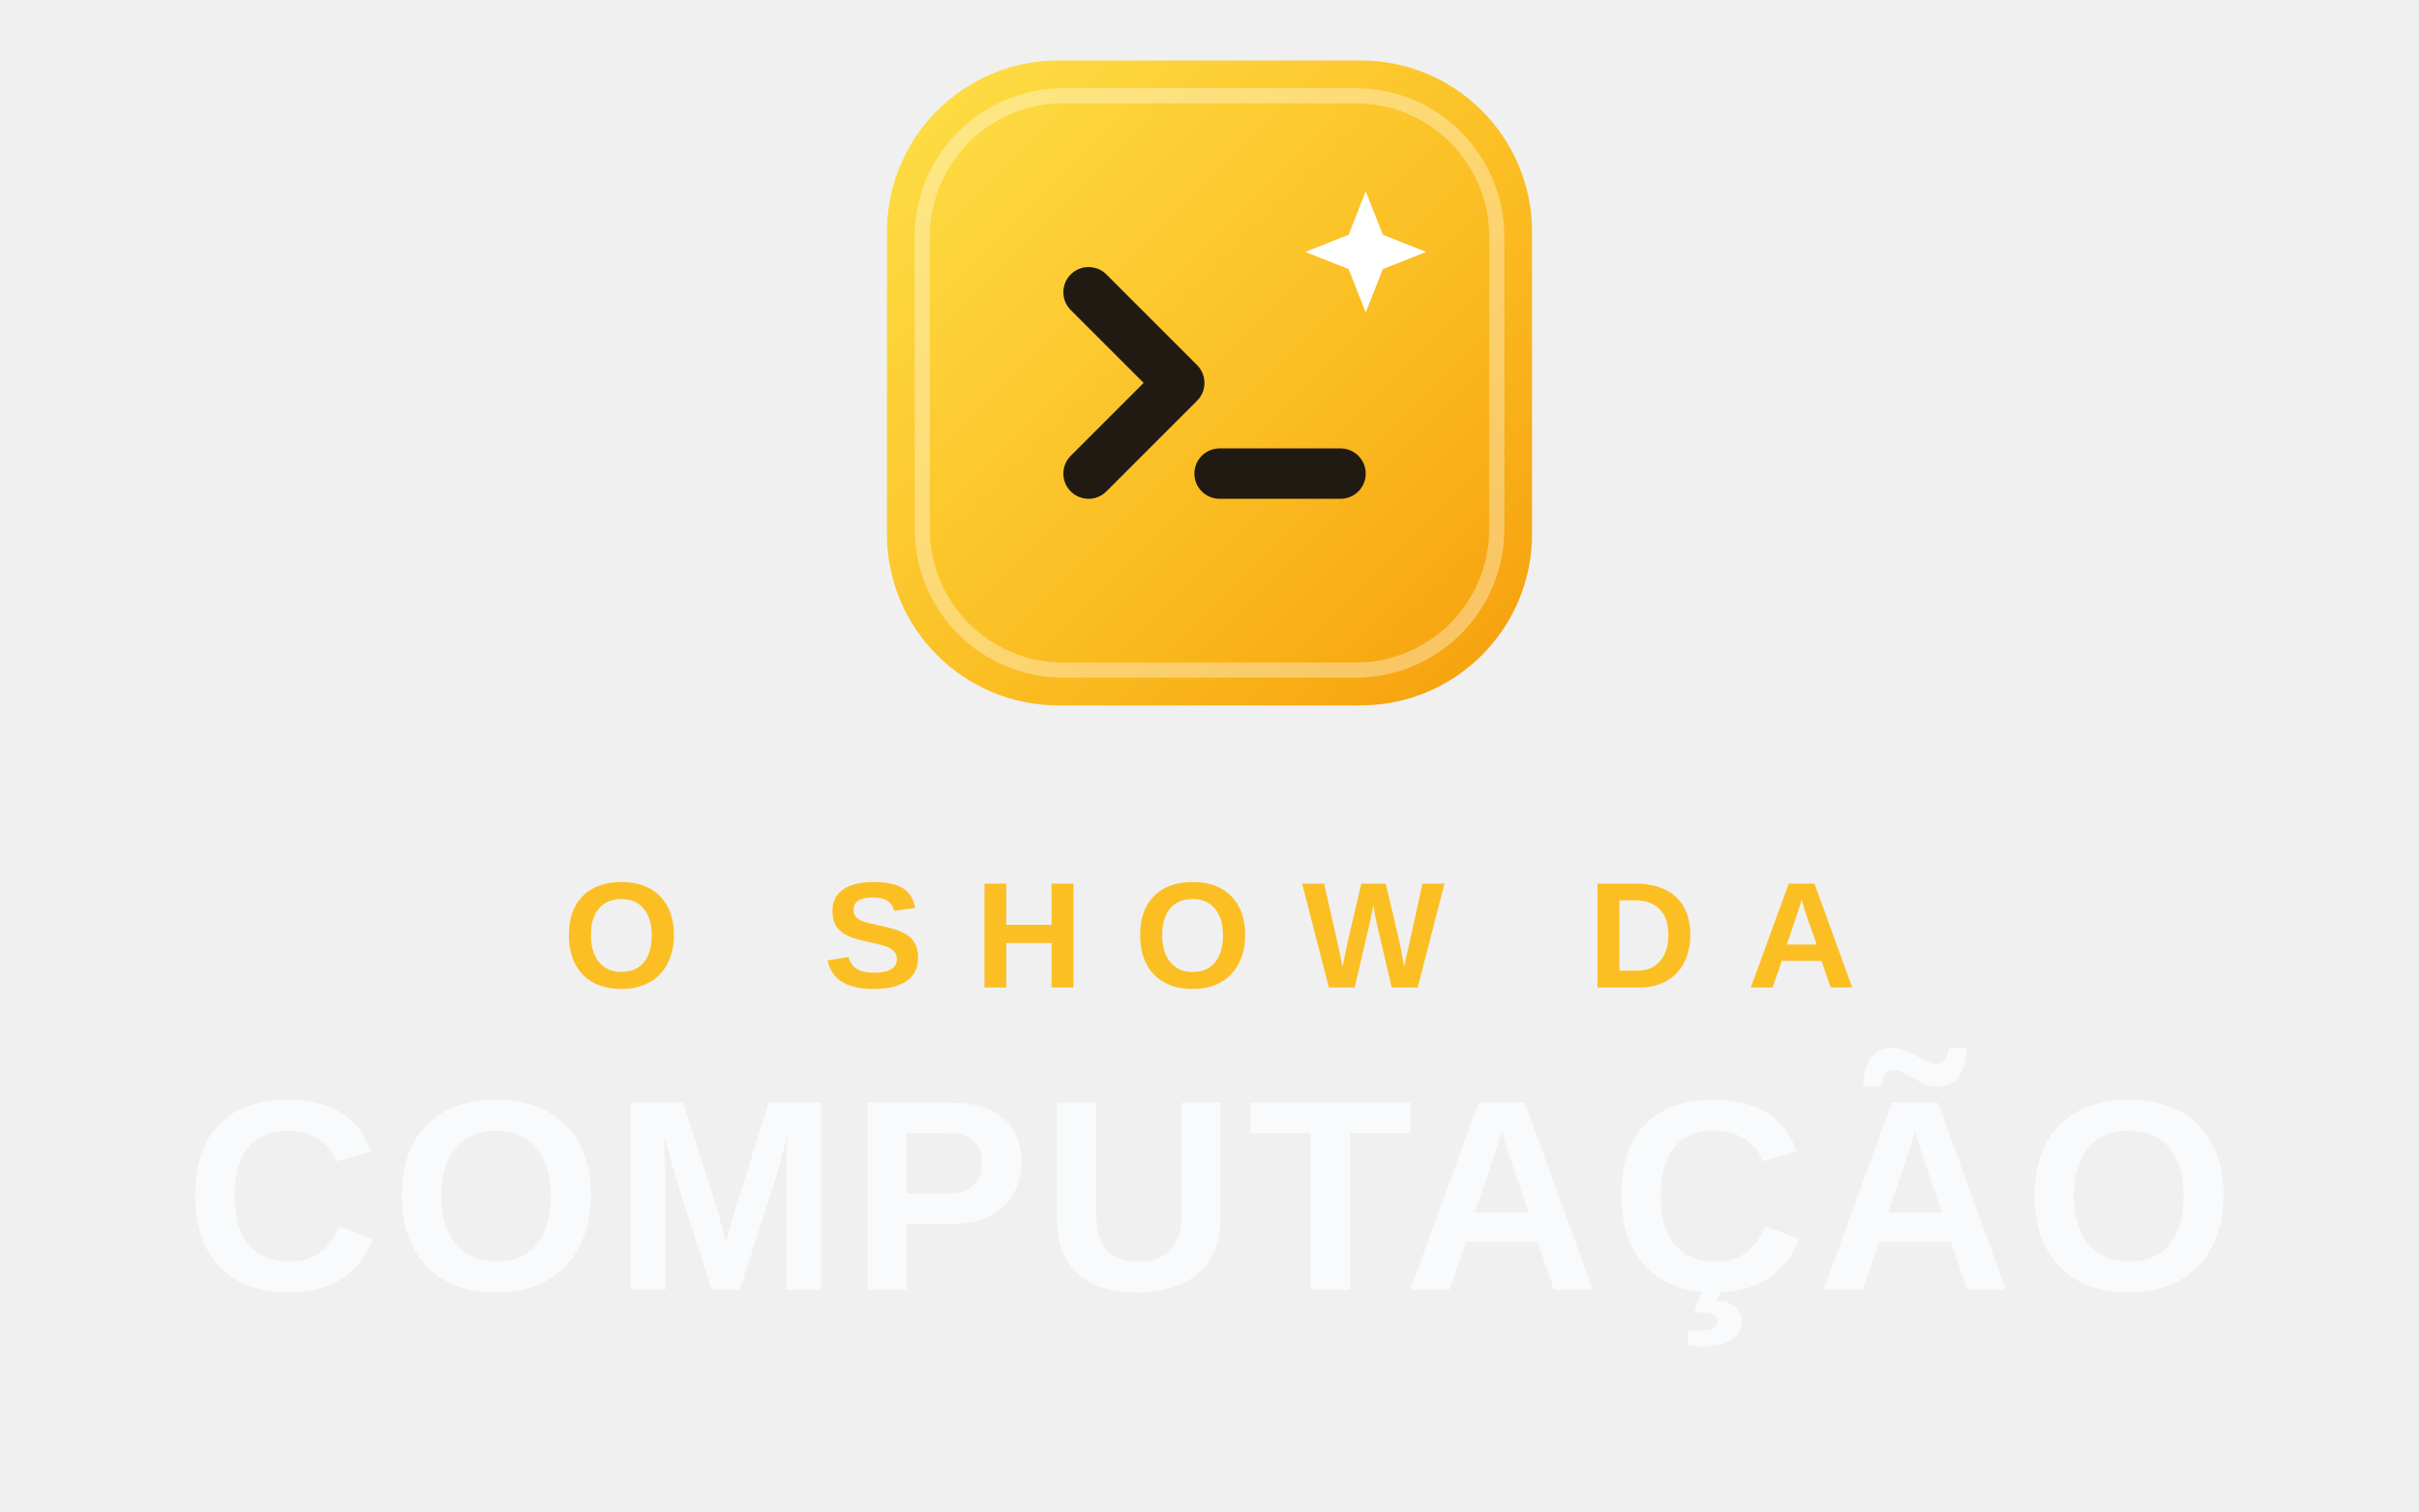
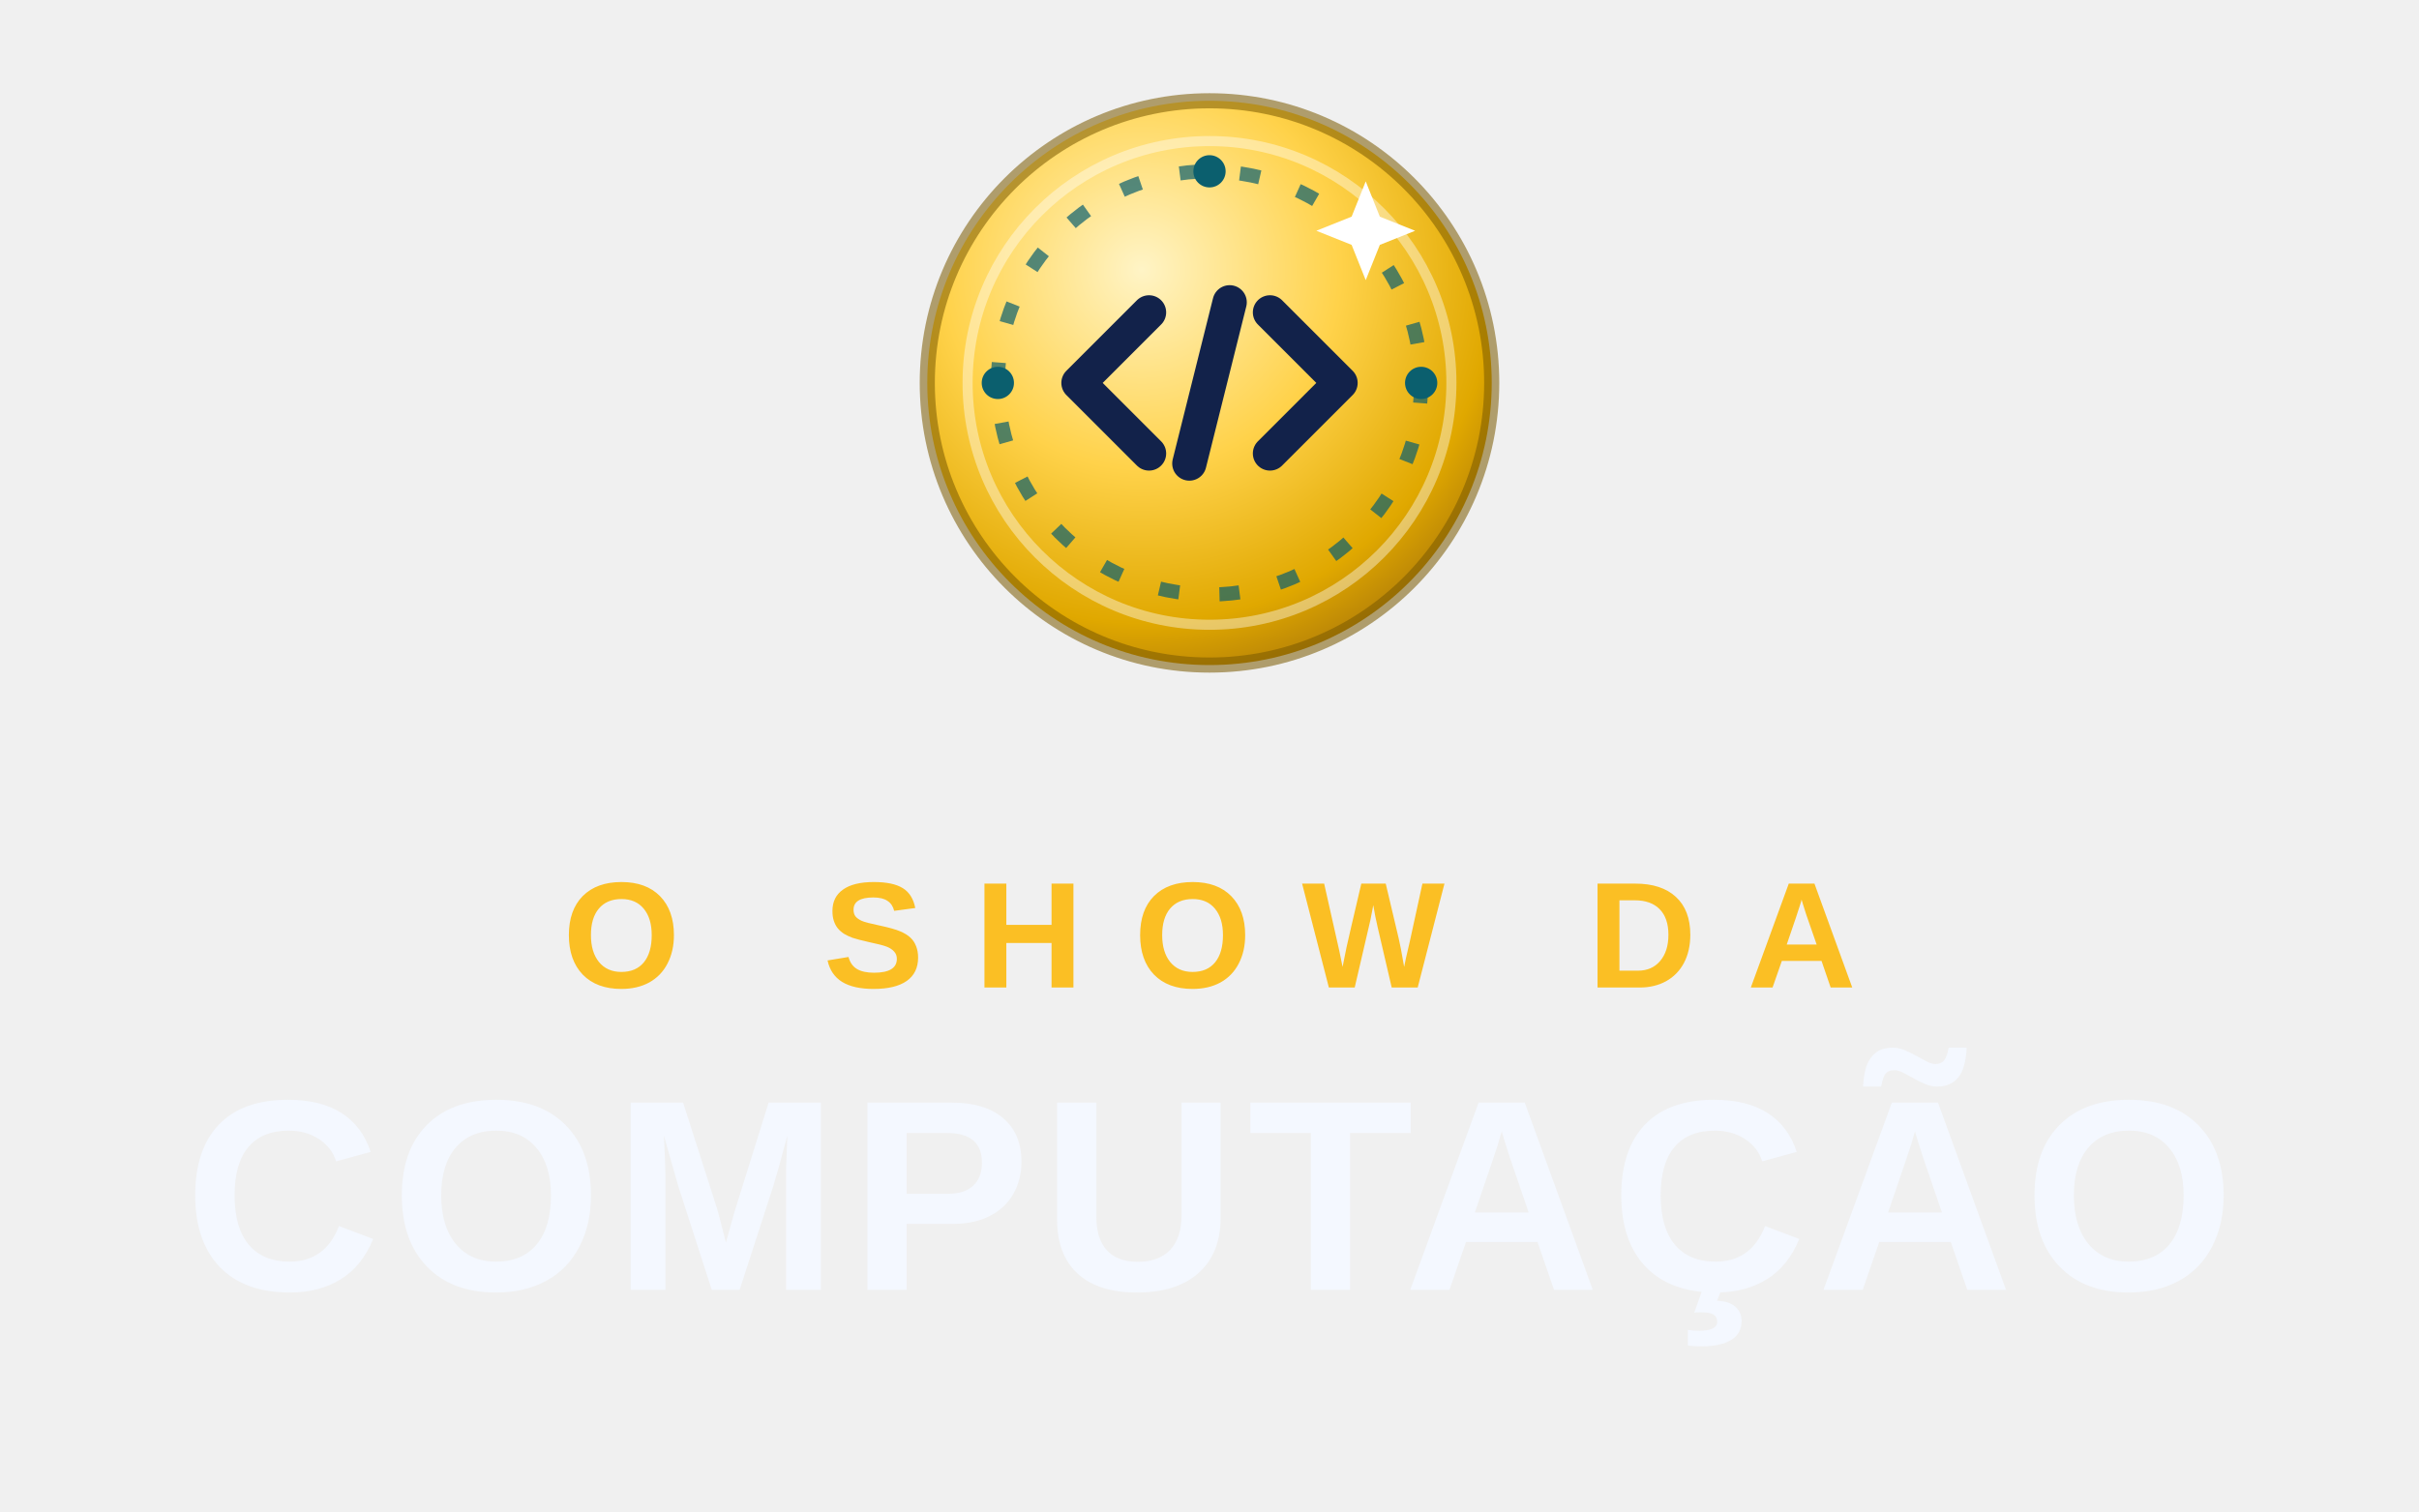
<svg xmlns="http://www.w3.org/2000/svg" viewBox="0 0 240 150" role="img" aria-label="O Show da Computação">
  <defs>
-     <linearGradient id="osdcGoldF" x1="0" y1="0" x2="1" y2="1">
-       <stop offset="0" stop-color="#FDE047" />
-       <stop offset="0.55" stop-color="#FBBF24" />
-       <stop offset="1" stop-color="#F59E0B" />
-     </linearGradient>
+     <radialGradient id="osdcCoinF" cx="38%" cy="30%" r="78%">
+       <stop offset="0" stop-color="#fff4c6" />
+       <stop offset="45%" stop-color="#ffd24a" />
+       <stop offset="80%" stop-color="#e0a800" />
+       <stop offset="100%" stop-color="#a9760a" />
+     </radialGradient>
  </defs>
  <g transform="translate(88 6)">
-     <rect x="0" y="0" width="64" height="64" rx="17" fill="url(#osdcGoldF)" />
-     <rect x="3.5" y="3.5" width="57" height="57" rx="14" fill="none" stroke="#ffffff" stroke-opacity="0.35" stroke-width="1.5" />
-     <path d="M20 23 l9 9 -9 9" fill="none" stroke="#211a12" stroke-width="5" stroke-linecap="round" stroke-linejoin="round" />
-     <line x1="33" y1="41" x2="45" y2="41" stroke="#211a12" stroke-width="5" stroke-linecap="round" />
-     <path d="M47.5 13 l1.7 4.3 4.3 1.7 -4.3 1.7 -1.7 4.3 -1.7 -4.3 -4.3 -1.7 4.3 -1.7z" fill="#ffffff" />
+     <circle cx="32" cy="32" r="28" fill="url(#osdcCoinF)" />
+     <circle cx="32" cy="32" r="28" fill="none" stroke="#7a5900" stroke-width="1.5" opacity="0.55" />
+     <circle cx="32" cy="32" r="24" fill="none" stroke="#ffffff" stroke-width="1" opacity="0.4" />
+     <circle cx="32" cy="32" r="21" fill="none" stroke="#0b5f6e" stroke-width="1.4" stroke-dasharray="2 4" opacity="0.7" />
+     <circle cx="32" cy="11" r="1.6" fill="#0b5f6e" />
+     <circle cx="53" cy="32" r="1.6" fill="#0b5f6e" />
+     <circle cx="11" cy="32" r="1.6" fill="#0b5f6e" />
+     <g fill="none" stroke="#12224a" stroke-width="3.4" stroke-linecap="round" stroke-linejoin="round">
+       <path d="M26 25 L19 32 L26 39" />
+       <path d="M38 25 L45 32 L38 39" />
+       <path d="M30 40 L34 24" />
+     </g>
+     <path d="M47.5 12 l1.4 3.5 3.5 1.4 -3.5 1.4 -1.4 3.5 -1.4 -3.5 -3.5 -1.4 3.5 -1.4z" fill="#ffffff" />
  </g>
  <text x="120" y="98" text-anchor="middle" font-family="'Outfit','Segoe UI',Arial,sans-serif" font-size="15" font-weight="700" letter-spacing="5" fill="#FBBF24">O SHOW DA</text>
-   <text x="120" y="128" text-anchor="middle" font-family="'Outfit','Segoe UI',Arial,sans-serif" font-size="27" font-weight="800" letter-spacing="1" fill="#F8FAFC">COMPUTAÇÃO</text>
+   <text x="120" y="128" text-anchor="middle" font-family="'Outfit','Segoe UI',Arial,sans-serif" font-size="27" font-weight="800" letter-spacing="1" fill="#F4F8FF">COMPUTAÇÃO</text>
</svg>
